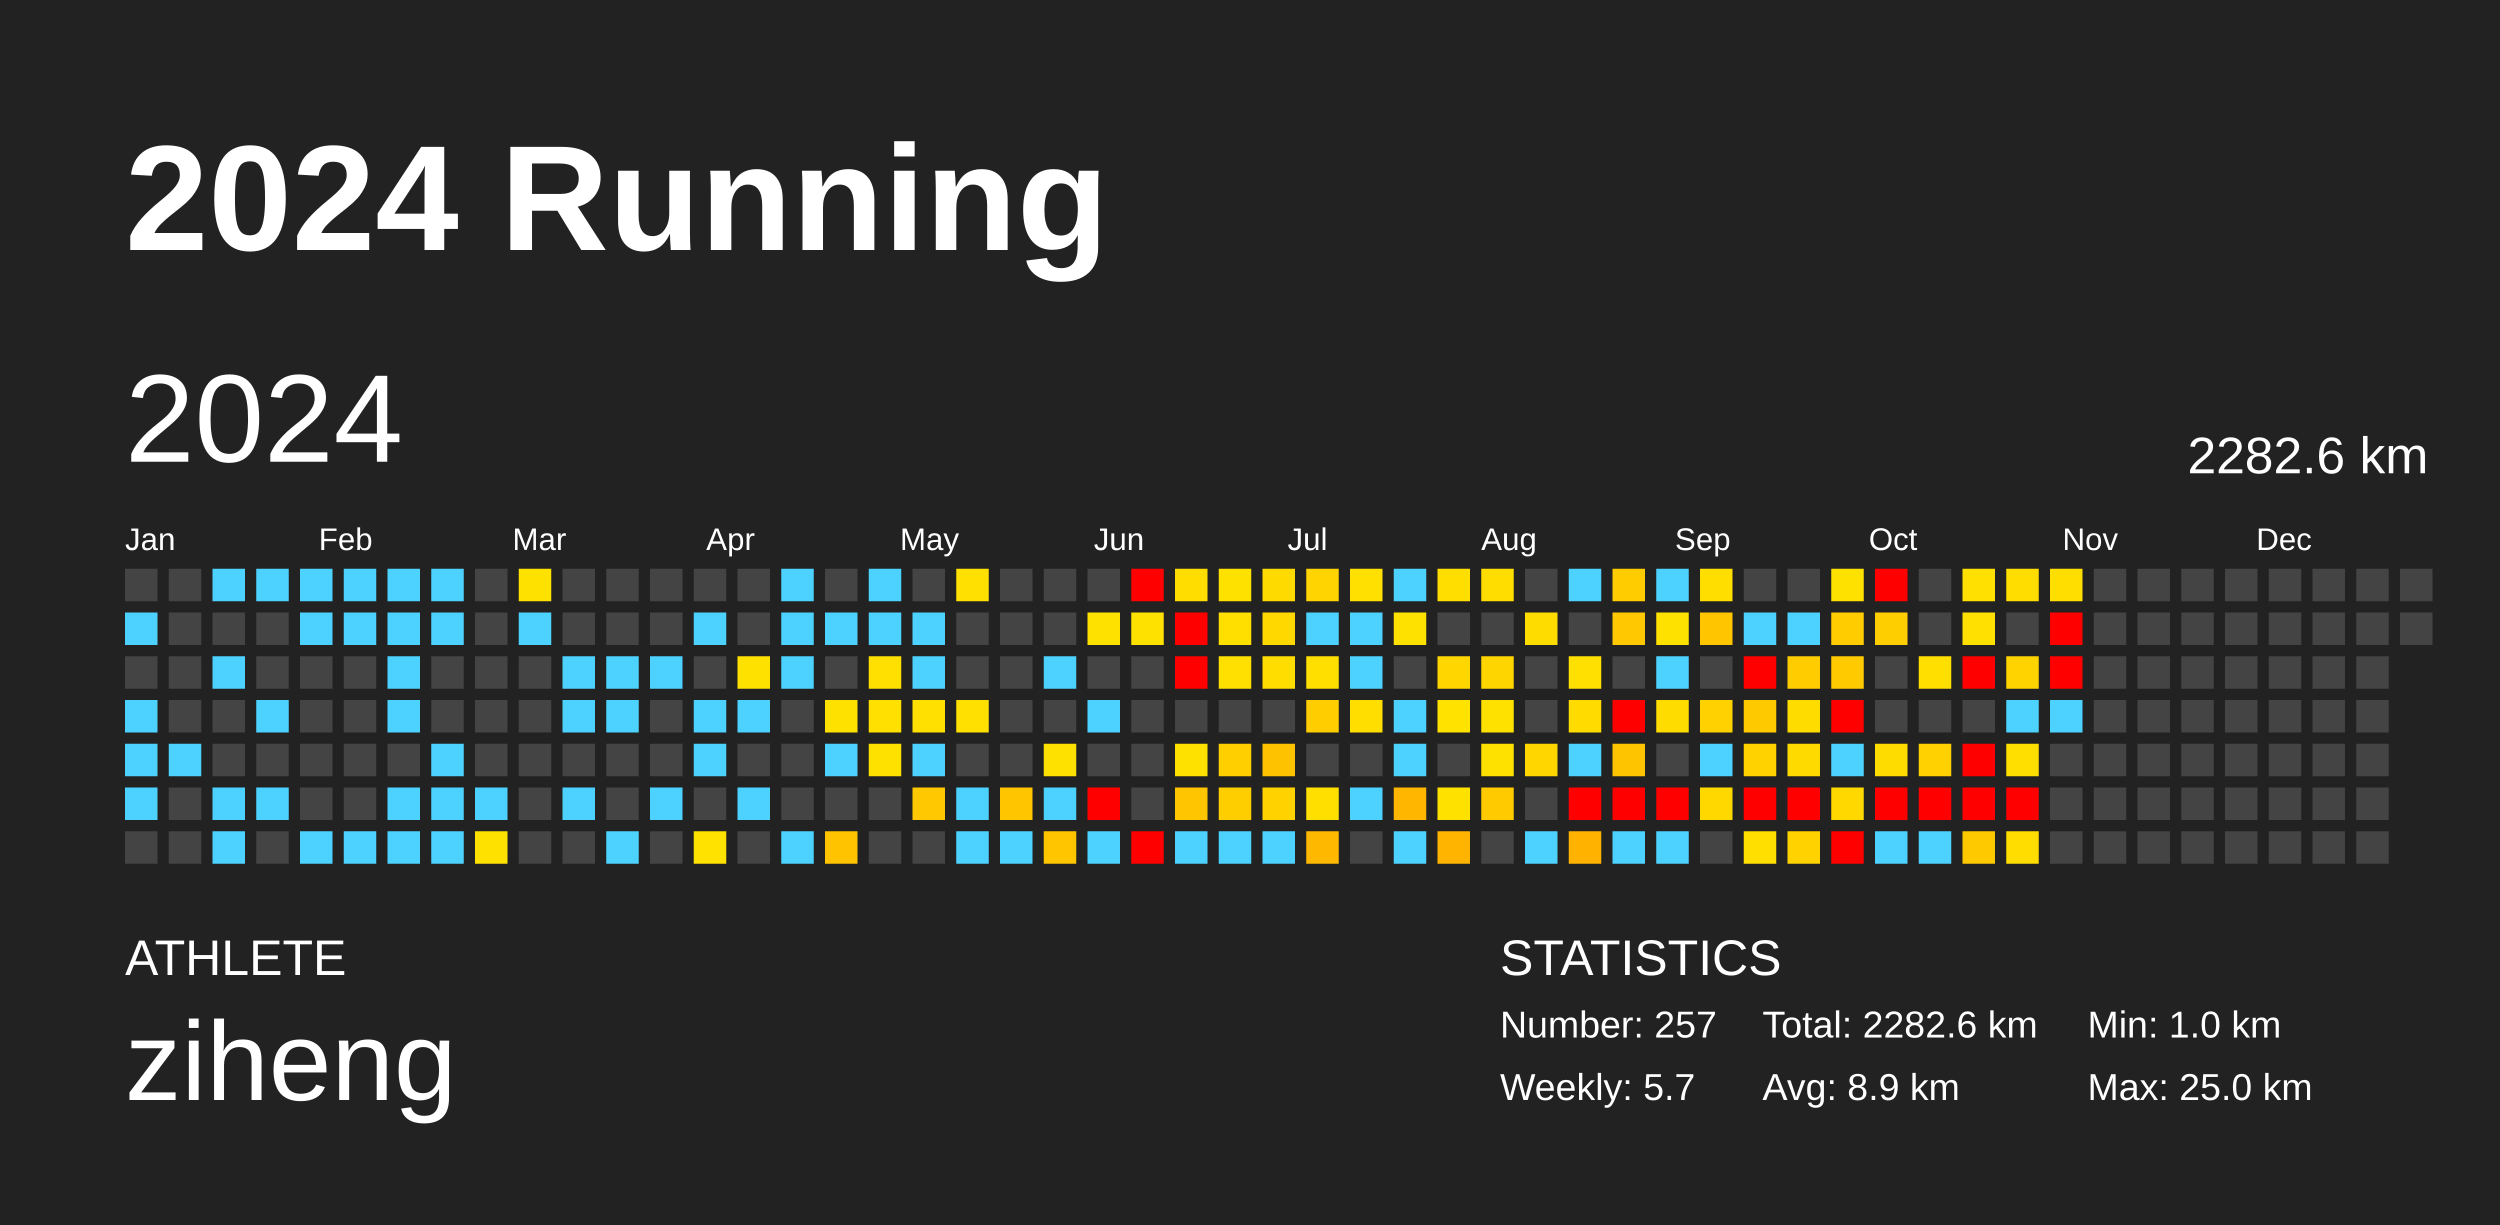
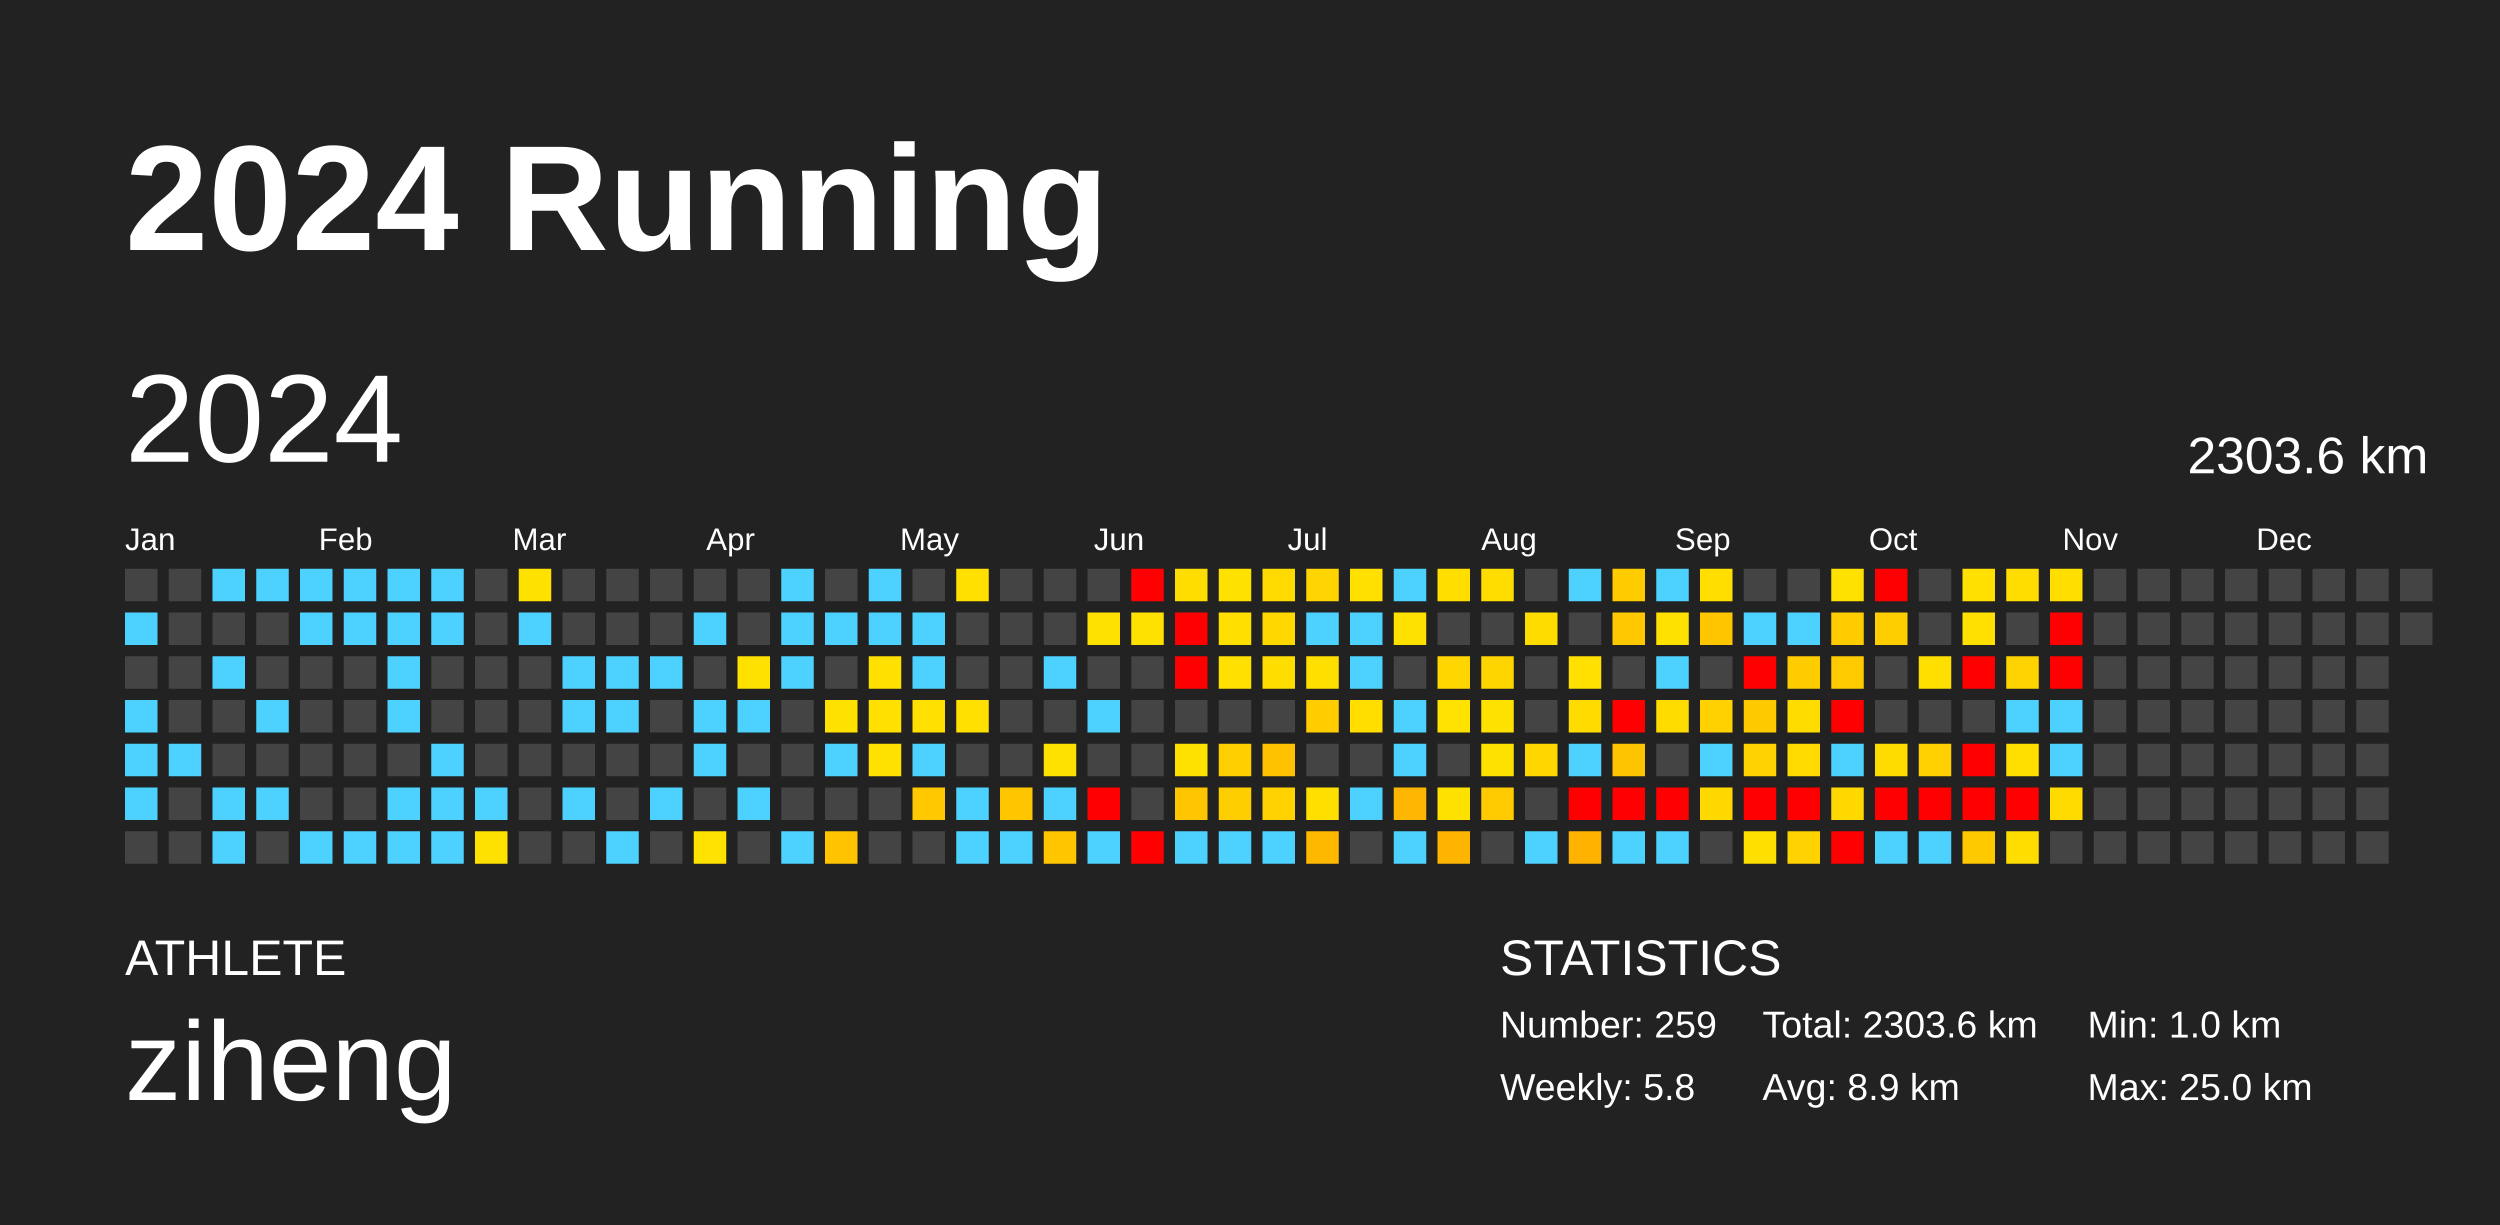
<svg xmlns="http://www.w3.org/2000/svg" baseProfile="full" height="98mm" version="1.1" viewBox="0,0,200,98" width="200mm">
  <defs />
  <rect fill="#222222" height="98" width="200" x="0" y="0" />
  <text fill="#FFFFFF" style="font-size:12px; font-family:Arial; font-weight:bold;" x="10" y="20">2024 Running</text>
  <text fill="#FFFFFF" style="font-size:4px; font-family:Arial" x="10" y="78">ATHLETE</text>
  <text fill="#FFFFFF" style="font-size:9px; font-family:Arial" x="10" y="88">ziheng</text>
  <text fill="#FFFFFF" style="font-size:4px; font-family:Arial" x="120" y="78">STATISTICS</text>
-   <text fill="#FFFFFF" style="font-size:3px; font-family:Arial" x="120" y="83">Number: 257</text>
-   <text fill="#FFFFFF" style="font-size:3px; font-family:Arial" x="120" y="88">Weekly: 5.7</text>
-   <text fill="#FFFFFF" style="font-size:3px; font-family:Arial" x="141" y="83">Total: 2282.6 km</text>
+   <text fill="#FFFFFF" style="font-size:3px; font-family:Arial" x="120" y="83">Number: 259</text>
+   <text fill="#FFFFFF" style="font-size:3px; font-family:Arial" x="120" y="88">Weekly: 5.8</text>
+   <text fill="#FFFFFF" style="font-size:3px; font-family:Arial" x="141" y="83">Total: 2303.6 km</text>
  <text fill="#FFFFFF" style="font-size:3px; font-family:Arial" x="141" y="88">Avg: 8.9 km</text>
  <text fill="#FFFFFF" style="font-size:3px; font-family:Arial" x="167" y="83">Min: 1.0 km</text>
  <text fill="#FFFFFF" style="font-size:3px; font-family:Arial" x="167" y="88">Max: 25.0 km</text>
  <text dominant-baseline="hanging" fill="#FFFFFF" style="font-size:10.0px; font-family:Arial;" x="10" y="30">2024</text>
-   <text dominant-baseline="hanging" fill="#FFFFFF" style="font-size:4.125px; font-family:Arial;" x="175" y="35">2282.6 km</text>
+   <text dominant-baseline="hanging" fill="#FFFFFF" style="font-size:4.125px; font-family:Arial;" x="175" y="35">2303.6 km</text>
  <text fill="#FFFFFF" style="font-size:2.5px; font-family:Arial" x="10.0" y="44">Jan</text>
  <text fill="#FFFFFF" style="font-size:2.5px; font-family:Arial" x="25.5" y="44">Feb</text>
  <text fill="#FFFFFF" style="font-size:2.5px; font-family:Arial" x="41.0" y="44">Mar</text>
  <text fill="#FFFFFF" style="font-size:2.5px; font-family:Arial" x="56.5" y="44">Apr</text>
  <text fill="#FFFFFF" style="font-size:2.5px; font-family:Arial" x="72.0" y="44">May</text>
  <text fill="#FFFFFF" style="font-size:2.5px; font-family:Arial" x="87.5" y="44">Jun</text>
  <text fill="#FFFFFF" style="font-size:2.5px; font-family:Arial" x="103.0" y="44">Jul</text>
  <text fill="#FFFFFF" style="font-size:2.5px; font-family:Arial" x="118.5" y="44">Aug</text>
  <text fill="#FFFFFF" style="font-size:2.5px; font-family:Arial" x="134.0" y="44">Sep</text>
  <text fill="#FFFFFF" style="font-size:2.5px; font-family:Arial" x="149.5" y="44">Oct</text>
  <text fill="#FFFFFF" style="font-size:2.5px; font-family:Arial" x="165.0" y="44">Nov</text>
  <text fill="#FFFFFF" style="font-size:2.5px; font-family:Arial" x="180.5" y="44">Dec</text>
  <rect fill="#444444" height="2.6" width="2.6" x="10.0" y="45.5" />
  <rect fill="#4dd2ff" height="2.6" width="2.6" x="10.0" y="49.0" />
  <rect fill="#444444" height="2.6" width="2.6" x="10.0" y="52.5" />
  <rect fill="#4dd2ff" height="2.6" width="2.6" x="10.0" y="56.0" />
  <rect fill="#4dd2ff" height="2.6" width="2.6" x="10.0" y="59.5" />
  <rect fill="#4dd2ff" height="2.6" width="2.6" x="10.0" y="63.0" />
  <rect fill="#444444" height="2.6" width="2.6" x="10.0" y="66.5" />
  <rect fill="#444444" height="2.6" width="2.6" x="13.5" y="45.5" />
  <rect fill="#444444" height="2.6" width="2.6" x="13.5" y="49.0" />
  <rect fill="#444444" height="2.6" width="2.6" x="13.5" y="52.5" />
  <rect fill="#444444" height="2.6" width="2.6" x="13.5" y="56.0" />
  <rect fill="#4dd2ff" height="2.6" width="2.6" x="13.5" y="59.5" />
  <rect fill="#444444" height="2.6" width="2.6" x="13.5" y="63.0" />
  <rect fill="#444444" height="2.6" width="2.6" x="13.5" y="66.5" />
  <rect fill="#4dd2ff" height="2.6" width="2.6" x="17.0" y="45.5" />
  <rect fill="#444444" height="2.6" width="2.6" x="17.0" y="49.0" />
  <rect fill="#4dd2ff" height="2.6" width="2.6" x="17.0" y="52.5" />
  <rect fill="#444444" height="2.6" width="2.6" x="17.0" y="56.0" />
  <rect fill="#444444" height="2.6" width="2.6" x="17.0" y="59.5" />
  <rect fill="#4dd2ff" height="2.6" width="2.6" x="17.0" y="63.0" />
  <rect fill="#4dd2ff" height="2.6" width="2.6" x="17.0" y="66.5" />
  <rect fill="#4dd2ff" height="2.6" width="2.6" x="20.5" y="45.5" />
  <rect fill="#444444" height="2.6" width="2.6" x="20.5" y="49.0" />
  <rect fill="#444444" height="2.6" width="2.6" x="20.5" y="52.5" />
  <rect fill="#4dd2ff" height="2.6" width="2.6" x="20.5" y="56.0" />
  <rect fill="#444444" height="2.6" width="2.6" x="20.5" y="59.5" />
  <rect fill="#4dd2ff" height="2.6" width="2.6" x="20.5" y="63.0" />
  <rect fill="#444444" height="2.6" width="2.6" x="20.5" y="66.5" />
  <rect fill="#4dd2ff" height="2.6" width="2.6" x="24.0" y="45.5" />
  <rect fill="#4dd2ff" height="2.6" width="2.6" x="24.0" y="49.0" />
  <rect fill="#444444" height="2.6" width="2.6" x="24.0" y="52.5" />
  <rect fill="#444444" height="2.6" width="2.6" x="24.0" y="56.0" />
  <rect fill="#444444" height="2.6" width="2.6" x="24.0" y="59.5" />
  <rect fill="#444444" height="2.6" width="2.6" x="24.0" y="63.0" />
  <rect fill="#4dd2ff" height="2.6" width="2.6" x="24.0" y="66.5" />
  <rect fill="#4dd2ff" height="2.6" width="2.6" x="27.5" y="45.5" />
  <rect fill="#4dd2ff" height="2.6" width="2.6" x="27.5" y="49.0" />
  <rect fill="#444444" height="2.6" width="2.6" x="27.5" y="52.5" />
  <rect fill="#444444" height="2.6" width="2.6" x="27.5" y="56.0" />
  <rect fill="#444444" height="2.6" width="2.6" x="27.5" y="59.5" />
  <rect fill="#444444" height="2.6" width="2.6" x="27.5" y="63.0" />
  <rect fill="#4dd2ff" height="2.6" width="2.6" x="27.5" y="66.5" />
  <rect fill="#4dd2ff" height="2.6" width="2.6" x="31.0" y="45.5" />
  <rect fill="#4dd2ff" height="2.6" width="2.6" x="31.0" y="49.0" />
  <rect fill="#4dd2ff" height="2.6" width="2.6" x="31.0" y="52.5" />
  <rect fill="#4dd2ff" height="2.6" width="2.6" x="31.0" y="56.0" />
  <rect fill="#444444" height="2.6" width="2.6" x="31.0" y="59.5" />
  <rect fill="#4dd2ff" height="2.6" width="2.6" x="31.0" y="63.0" />
  <rect fill="#4dd2ff" height="2.6" width="2.6" x="31.0" y="66.5" />
  <rect fill="#4dd2ff" height="2.6" width="2.6" x="34.5" y="45.5" />
  <rect fill="#4dd2ff" height="2.6" width="2.6" x="34.5" y="49.0" />
  <rect fill="#444444" height="2.6" width="2.6" x="34.5" y="52.5" />
  <rect fill="#444444" height="2.6" width="2.6" x="34.5" y="56.0" />
  <rect fill="#4dd2ff" height="2.6" width="2.6" x="34.5" y="59.5" />
  <rect fill="#4dd2ff" height="2.6" width="2.6" x="34.5" y="63.0" />
  <rect fill="#4dd2ff" height="2.6" width="2.6" x="34.5" y="66.5" />
  <rect fill="#444444" height="2.6" width="2.6" x="38.0" y="45.5" />
  <rect fill="#444444" height="2.6" width="2.6" x="38.0" y="49.0" />
  <rect fill="#444444" height="2.6" width="2.6" x="38.0" y="52.5" />
  <rect fill="#444444" height="2.6" width="2.6" x="38.0" y="56.0" />
  <rect fill="#444444" height="2.6" width="2.6" x="38.0" y="59.5" />
  <rect fill="#4dd2ff" height="2.6" width="2.6" x="38.0" y="63.0" />
  <rect fill="#ffe100" height="2.6" width="2.6" x="38.0" y="66.5" />
  <rect fill="#ffe100" height="2.6" width="2.6" x="41.5" y="45.5" />
  <rect fill="#4dd2ff" height="2.6" width="2.6" x="41.5" y="49.0" />
  <rect fill="#444444" height="2.6" width="2.6" x="41.5" y="52.5" />
  <rect fill="#444444" height="2.6" width="2.6" x="41.5" y="56.0" />
  <rect fill="#444444" height="2.6" width="2.6" x="41.5" y="59.5" />
  <rect fill="#444444" height="2.6" width="2.6" x="41.5" y="63.0" />
  <rect fill="#444444" height="2.6" width="2.6" x="41.5" y="66.5" />
  <rect fill="#444444" height="2.6" width="2.6" x="45.0" y="45.5" />
  <rect fill="#444444" height="2.6" width="2.6" x="45.0" y="49.0" />
  <rect fill="#4dd2ff" height="2.6" width="2.6" x="45.0" y="52.5" />
  <rect fill="#4dd2ff" height="2.6" width="2.6" x="45.0" y="56.0" />
  <rect fill="#444444" height="2.6" width="2.6" x="45.0" y="59.5" />
  <rect fill="#4dd2ff" height="2.6" width="2.6" x="45.0" y="63.0" />
  <rect fill="#444444" height="2.6" width="2.6" x="45.0" y="66.5" />
  <rect fill="#444444" height="2.6" width="2.6" x="48.5" y="45.5" />
  <rect fill="#444444" height="2.6" width="2.6" x="48.5" y="49.0" />
  <rect fill="#4dd2ff" height="2.6" width="2.6" x="48.5" y="52.5" />
  <rect fill="#4dd2ff" height="2.6" width="2.6" x="48.5" y="56.0" />
  <rect fill="#444444" height="2.6" width="2.6" x="48.5" y="59.5" />
  <rect fill="#444444" height="2.6" width="2.6" x="48.5" y="63.0" />
  <rect fill="#4dd2ff" height="2.6" width="2.6" x="48.5" y="66.5" />
  <rect fill="#444444" height="2.6" width="2.6" x="52.0" y="45.5" />
  <rect fill="#444444" height="2.6" width="2.6" x="52.0" y="49.0" />
  <rect fill="#4dd2ff" height="2.6" width="2.6" x="52.0" y="52.5" />
  <rect fill="#444444" height="2.6" width="2.6" x="52.0" y="56.0" />
  <rect fill="#444444" height="2.6" width="2.6" x="52.0" y="59.5" />
  <rect fill="#4dd2ff" height="2.6" width="2.6" x="52.0" y="63.0" />
  <rect fill="#444444" height="2.6" width="2.6" x="52.0" y="66.5" />
  <rect fill="#444444" height="2.6" width="2.6" x="55.5" y="45.5" />
  <rect fill="#4dd2ff" height="2.6" width="2.6" x="55.5" y="49.0" />
  <rect fill="#444444" height="2.6" width="2.6" x="55.5" y="52.5" />
  <rect fill="#4dd2ff" height="2.6" width="2.6" x="55.5" y="56.0" />
  <rect fill="#4dd2ff" height="2.6" width="2.6" x="55.5" y="59.5" />
  <rect fill="#444444" height="2.6" width="2.6" x="55.5" y="63.0" />
  <rect fill="#ffe200" height="2.6" width="2.6" x="55.5" y="66.5" />
  <rect fill="#444444" height="2.6" width="2.6" x="59.0" y="45.5" />
  <rect fill="#444444" height="2.6" width="2.6" x="59.0" y="49.0" />
  <rect fill="#ffe100" height="2.6" width="2.6" x="59.0" y="52.5" />
  <rect fill="#4dd2ff" height="2.6" width="2.6" x="59.0" y="56.0" />
  <rect fill="#444444" height="2.6" width="2.6" x="59.0" y="59.5" />
  <rect fill="#4dd2ff" height="2.6" width="2.6" x="59.0" y="63.0" />
  <rect fill="#444444" height="2.6" width="2.6" x="59.0" y="66.5" />
  <rect fill="#4dd2ff" height="2.6" width="2.6" x="62.5" y="45.5" />
  <rect fill="#4dd2ff" height="2.6" width="2.6" x="62.5" y="49.0" />
  <rect fill="#4dd2ff" height="2.6" width="2.6" x="62.5" y="52.5" />
  <rect fill="#444444" height="2.6" width="2.6" x="62.5" y="56.0" />
  <rect fill="#444444" height="2.6" width="2.6" x="62.5" y="59.5" />
  <rect fill="#444444" height="2.6" width="2.6" x="62.5" y="63.0" />
  <rect fill="#4dd2ff" height="2.6" width="2.6" x="62.5" y="66.5" />
  <rect fill="#444444" height="2.6" width="2.6" x="66.0" y="45.5" />
  <rect fill="#4dd2ff" height="2.6" width="2.6" x="66.0" y="49.0" />
  <rect fill="#444444" height="2.6" width="2.6" x="66.0" y="52.5" />
  <rect fill="#ffe100" height="2.6" width="2.6" x="66.0" y="56.0" />
  <rect fill="#4dd2ff" height="2.6" width="2.6" x="66.0" y="59.5" />
  <rect fill="#444444" height="2.6" width="2.6" x="66.0" y="63.0" />
  <rect fill="#ffc300" height="2.6" width="2.6" x="66.0" y="66.5" />
  <rect fill="#4dd2ff" height="2.6" width="2.6" x="69.5" y="45.5" />
  <rect fill="#4dd2ff" height="2.6" width="2.6" x="69.5" y="49.0" />
  <rect fill="#ffe000" height="2.6" width="2.6" x="69.5" y="52.5" />
  <rect fill="#ffe000" height="2.6" width="2.6" x="69.5" y="56.0" />
  <rect fill="#ffe100" height="2.6" width="2.6" x="69.5" y="59.5" />
  <rect fill="#444444" height="2.6" width="2.6" x="69.5" y="63.0" />
  <rect fill="#444444" height="2.6" width="2.6" x="69.5" y="66.5" />
  <rect fill="#444444" height="2.6" width="2.6" x="73.0" y="45.5" />
  <rect fill="#4dd2ff" height="2.6" width="2.6" x="73.0" y="49.0" />
  <rect fill="#4dd2ff" height="2.6" width="2.6" x="73.0" y="52.5" />
  <rect fill="#ffe000" height="2.6" width="2.6" x="73.0" y="56.0" />
  <rect fill="#4dd2ff" height="2.6" width="2.6" x="73.0" y="59.5" />
  <rect fill="#ffc800" height="2.6" width="2.6" x="73.0" y="63.0" />
  <rect fill="#444444" height="2.6" width="2.6" x="73.0" y="66.5" />
  <rect fill="#ffe000" height="2.6" width="2.6" x="76.5" y="45.5" />
  <rect fill="#444444" height="2.6" width="2.6" x="76.5" y="49.0" />
  <rect fill="#444444" height="2.6" width="2.6" x="76.5" y="52.5" />
  <rect fill="#ffe000" height="2.6" width="2.6" x="76.5" y="56.0" />
  <rect fill="#444444" height="2.6" width="2.6" x="76.5" y="59.5" />
  <rect fill="#4dd2ff" height="2.6" width="2.6" x="76.5" y="63.0" />
  <rect fill="#4dd2ff" height="2.6" width="2.6" x="76.5" y="66.5" />
  <rect fill="#444444" height="2.6" width="2.6" x="80.0" y="45.5" />
  <rect fill="#444444" height="2.6" width="2.6" x="80.0" y="49.0" />
  <rect fill="#444444" height="2.6" width="2.6" x="80.0" y="52.5" />
  <rect fill="#444444" height="2.6" width="2.6" x="80.0" y="56.0" />
  <rect fill="#444444" height="2.6" width="2.6" x="80.0" y="59.5" />
  <rect fill="#ffc600" height="2.6" width="2.6" x="80.0" y="63.0" />
  <rect fill="#4dd2ff" height="2.6" width="2.6" x="80.0" y="66.5" />
  <rect fill="#444444" height="2.6" width="2.6" x="83.5" y="45.5" />
  <rect fill="#444444" height="2.6" width="2.6" x="83.5" y="49.0" />
  <rect fill="#4dd2ff" height="2.6" width="2.6" x="83.5" y="52.5" />
  <rect fill="#444444" height="2.6" width="2.6" x="83.5" y="56.0" />
  <rect fill="#ffe100" height="2.6" width="2.6" x="83.5" y="59.5" />
  <rect fill="#4dd2ff" height="2.6" width="2.6" x="83.5" y="63.0" />
  <rect fill="#ffc600" height="2.6" width="2.6" x="83.5" y="66.5" />
  <rect fill="#444444" height="2.6" width="2.6" x="87.0" y="45.5" />
  <rect fill="#ffe100" height="2.6" width="2.6" x="87.0" y="49.0" />
  <rect fill="#444444" height="2.6" width="2.6" x="87.0" y="52.5" />
  <rect fill="#4dd2ff" height="2.6" width="2.6" x="87.0" y="56.0" />
  <rect fill="#444444" height="2.6" width="2.6" x="87.0" y="59.5" />
  <rect fill="red" height="2.6" width="2.6" x="87.0" y="63.0" />
  <rect fill="#4dd2ff" height="2.6" width="2.6" x="87.0" y="66.5" />
  <rect fill="red" height="2.6" width="2.6" x="90.5" y="45.5" />
  <rect fill="#ffe100" height="2.6" width="2.6" x="90.5" y="49.0" />
  <rect fill="#444444" height="2.6" width="2.6" x="90.5" y="52.5" />
  <rect fill="#444444" height="2.6" width="2.6" x="90.5" y="56.0" />
  <rect fill="#444444" height="2.6" width="2.6" x="90.5" y="59.5" />
  <rect fill="#444444" height="2.6" width="2.6" x="90.5" y="63.0" />
  <rect fill="red" height="2.6" width="2.6" x="90.5" y="66.5" />
  <rect fill="#ffdd00" height="2.6" width="2.6" x="94.0" y="45.5" />
  <rect fill="red" height="2.6" width="2.6" x="94.0" y="49.0" />
  <rect fill="red" height="2.6" width="2.6" x="94.0" y="52.5" />
  <rect fill="#444444" height="2.6" width="2.6" x="94.0" y="56.0" />
  <rect fill="#ffe100" height="2.6" width="2.6" x="94.0" y="59.5" />
  <rect fill="#ffc500" height="2.6" width="2.6" x="94.0" y="63.0" />
  <rect fill="#4dd2ff" height="2.6" width="2.6" x="94.0" y="66.5" />
  <rect fill="#ffe100" height="2.6" width="2.6" x="97.5" y="45.5" />
  <rect fill="#ffdf00" height="2.6" width="2.6" x="97.5" y="49.0" />
  <rect fill="#ffe000" height="2.6" width="2.6" x="97.5" y="52.5" />
  <rect fill="#444444" height="2.6" width="2.6" x="97.5" y="56.0" />
  <rect fill="#ffcf00" height="2.6" width="2.6" x="97.5" y="59.5" />
  <rect fill="#ffce00" height="2.6" width="2.6" x="97.5" y="63.0" />
  <rect fill="#4dd2ff" height="2.6" width="2.6" x="97.5" y="66.5" />
  <rect fill="#ffda00" height="2.6" width="2.6" x="101.0" y="45.5" />
  <rect fill="#ffd800" height="2.6" width="2.6" x="101.0" y="49.0" />
  <rect fill="#ffdd00" height="2.6" width="2.6" x="101.0" y="52.5" />
  <rect fill="#444444" height="2.6" width="2.6" x="101.0" y="56.0" />
  <rect fill="#ffc200" height="2.6" width="2.6" x="101.0" y="59.5" />
  <rect fill="#ffd200" height="2.6" width="2.6" x="101.0" y="63.0" />
  <rect fill="#4dd2ff" height="2.6" width="2.6" x="101.0" y="66.5" />
  <rect fill="#ffd400" height="2.6" width="2.6" x="104.5" y="45.5" />
  <rect fill="#4dd2ff" height="2.6" width="2.6" x="104.5" y="49.0" />
  <rect fill="#ffdf00" height="2.6" width="2.6" x="104.5" y="52.5" />
  <rect fill="#ffcd00" height="2.6" width="2.6" x="104.5" y="56.0" />
  <rect fill="#444444" height="2.6" width="2.6" x="104.5" y="59.5" />
  <rect fill="#ffdf00" height="2.6" width="2.6" x="104.5" y="63.0" />
  <rect fill="#ffb800" height="2.6" width="2.6" x="104.5" y="66.5" />
  <rect fill="#ffe000" height="2.6" width="2.6" x="108.0" y="45.5" />
  <rect fill="#4dd2ff" height="2.6" width="2.6" x="108.0" y="49.0" />
  <rect fill="#4dd2ff" height="2.6" width="2.6" x="108.0" y="52.5" />
  <rect fill="#ffde00" height="2.6" width="2.6" x="108.0" y="56.0" />
  <rect fill="#444444" height="2.6" width="2.6" x="108.0" y="59.5" />
  <rect fill="#4dd2ff" height="2.6" width="2.6" x="108.0" y="63.0" />
  <rect fill="#444444" height="2.6" width="2.6" x="108.0" y="66.5" />
  <rect fill="#4dd2ff" height="2.6" width="2.6" x="111.5" y="45.5" />
  <rect fill="#ffe100" height="2.6" width="2.6" x="111.5" y="49.0" />
  <rect fill="#444444" height="2.6" width="2.6" x="111.5" y="52.5" />
  <rect fill="#4dd2ff" height="2.6" width="2.6" x="111.5" y="56.0" />
  <rect fill="#4dd2ff" height="2.6" width="2.6" x="111.5" y="59.5" />
  <rect fill="#ffb600" height="2.6" width="2.6" x="111.5" y="63.0" />
  <rect fill="#4dd2ff" height="2.6" width="2.6" x="111.5" y="66.5" />
  <rect fill="#ffde00" height="2.6" width="2.6" x="115.0" y="45.5" />
  <rect fill="#444444" height="2.6" width="2.6" x="115.0" y="49.0" />
  <rect fill="#ffd600" height="2.6" width="2.6" x="115.0" y="52.5" />
  <rect fill="#ffe200" height="2.6" width="2.6" x="115.0" y="56.0" />
  <rect fill="#444444" height="2.6" width="2.6" x="115.0" y="59.5" />
  <rect fill="#ffe100" height="2.6" width="2.6" x="115.0" y="63.0" />
  <rect fill="#ffb500" height="2.6" width="2.6" x="115.0" y="66.5" />
  <rect fill="#ffdd00" height="2.6" width="2.6" x="118.5" y="45.5" />
  <rect fill="#444444" height="2.6" width="2.6" x="118.5" y="49.0" />
  <rect fill="#ffd500" height="2.6" width="2.6" x="118.5" y="52.5" />
  <rect fill="#ffe100" height="2.6" width="2.6" x="118.5" y="56.0" />
  <rect fill="#ffe100" height="2.6" width="2.6" x="118.5" y="59.5" />
  <rect fill="#ffca00" height="2.6" width="2.6" x="118.5" y="63.0" />
  <rect fill="#444444" height="2.6" width="2.6" x="118.5" y="66.5" />
  <rect fill="#444444" height="2.6" width="2.6" x="122.0" y="45.5" />
  <rect fill="#ffdc00" height="2.6" width="2.6" x="122.0" y="49.0" />
  <rect fill="#444444" height="2.6" width="2.6" x="122.0" y="52.5" />
  <rect fill="#444444" height="2.6" width="2.6" x="122.0" y="56.0" />
  <rect fill="#ffd600" height="2.6" width="2.6" x="122.0" y="59.5" />
  <rect fill="#444444" height="2.6" width="2.6" x="122.0" y="63.0" />
  <rect fill="#4dd2ff" height="2.6" width="2.6" x="122.0" y="66.5" />
  <rect fill="#4dd2ff" height="2.6" width="2.6" x="125.5" y="45.5" />
  <rect fill="#444444" height="2.6" width="2.6" x="125.5" y="49.0" />
  <rect fill="#ffe000" height="2.6" width="2.6" x="125.5" y="52.5" />
  <rect fill="#ffdb00" height="2.6" width="2.6" x="125.5" y="56.0" />
  <rect fill="#4dd2ff" height="2.6" width="2.6" x="125.5" y="59.5" />
  <rect fill="red" height="2.6" width="2.6" x="125.5" y="63.0" />
  <rect fill="#ffb300" height="2.6" width="2.6" x="125.5" y="66.5" />
  <rect fill="#ffcc00" height="2.6" width="2.6" x="129.0" y="45.5" />
  <rect fill="#ffc800" height="2.6" width="2.6" x="129.0" y="49.0" />
  <rect fill="#444444" height="2.6" width="2.6" x="129.0" y="52.5" />
  <rect fill="red" height="2.6" width="2.6" x="129.0" y="56.0" />
  <rect fill="#ffc400" height="2.6" width="2.6" x="129.0" y="59.5" />
  <rect fill="red" height="2.6" width="2.6" x="129.0" y="63.0" />
  <rect fill="#4dd2ff" height="2.6" width="2.6" x="129.0" y="66.5" />
  <rect fill="#4dd2ff" height="2.6" width="2.6" x="132.5" y="45.5" />
  <rect fill="#ffe100" height="2.6" width="2.6" x="132.5" y="49.0" />
  <rect fill="#4dd2ff" height="2.6" width="2.6" x="132.5" y="52.5" />
  <rect fill="#ffdc00" height="2.6" width="2.6" x="132.5" y="56.0" />
  <rect fill="#444444" height="2.6" width="2.6" x="132.5" y="59.5" />
  <rect fill="red" height="2.6" width="2.6" x="132.5" y="63.0" />
  <rect fill="#4dd2ff" height="2.6" width="2.6" x="132.5" y="66.5" />
  <rect fill="#ffde00" height="2.6" width="2.6" x="136.0" y="45.5" />
  <rect fill="#ffc600" height="2.6" width="2.6" x="136.0" y="49.0" />
  <rect fill="#444444" height="2.6" width="2.6" x="136.0" y="52.5" />
  <rect fill="#ffd100" height="2.6" width="2.6" x="136.0" y="56.0" />
  <rect fill="#4dd2ff" height="2.6" width="2.6" x="136.0" y="59.5" />
  <rect fill="#ffd800" height="2.6" width="2.6" x="136.0" y="63.0" />
  <rect fill="#444444" height="2.6" width="2.6" x="136.0" y="66.5" />
  <rect fill="#444444" height="2.6" width="2.6" x="139.5" y="45.5" />
  <rect fill="#4dd2ff" height="2.6" width="2.6" x="139.5" y="49.0" />
  <rect fill="red" height="2.6" width="2.6" x="139.5" y="52.5" />
  <rect fill="#ffc900" height="2.6" width="2.6" x="139.5" y="56.0" />
  <rect fill="#ffd200" height="2.6" width="2.6" x="139.5" y="59.5" />
  <rect fill="red" height="2.6" width="2.6" x="139.5" y="63.0" />
  <rect fill="#ffdf00" height="2.6" width="2.6" x="139.5" y="66.5" />
  <rect fill="#444444" height="2.6" width="2.6" x="143.0" y="45.5" />
  <rect fill="#4dd2ff" height="2.6" width="2.6" x="143.0" y="49.0" />
  <rect fill="#ffcc00" height="2.6" width="2.6" x="143.0" y="52.5" />
  <rect fill="#ffdc00" height="2.6" width="2.6" x="143.0" y="56.0" />
  <rect fill="#ffda00" height="2.6" width="2.6" x="143.0" y="59.5" />
  <rect fill="red" height="2.6" width="2.6" x="143.0" y="63.0" />
  <rect fill="#ffd200" height="2.6" width="2.6" x="143.0" y="66.5" />
  <rect fill="#ffe100" height="2.6" width="2.6" x="146.5" y="45.5" />
  <rect fill="#ffcc00" height="2.6" width="2.6" x="146.5" y="49.0" />
  <rect fill="#ffca00" height="2.6" width="2.6" x="146.5" y="52.5" />
  <rect fill="red" height="2.6" width="2.6" x="146.5" y="56.0" />
  <rect fill="#4dd2ff" height="2.6" width="2.6" x="146.5" y="59.5" />
  <rect fill="#ffd800" height="2.6" width="2.6" x="146.5" y="63.0" />
  <rect fill="red" height="2.6" width="2.6" x="146.5" y="66.5" />
  <rect fill="red" height="2.6" width="2.6" x="150.0" y="45.5" />
  <rect fill="#ffce00" height="2.6" width="2.6" x="150.0" y="49.0" />
  <rect fill="#444444" height="2.6" width="2.6" x="150.0" y="52.5" />
  <rect fill="#444444" height="2.6" width="2.6" x="150.0" y="56.0" />
  <rect fill="#ffdc00" height="2.6" width="2.6" x="150.0" y="59.5" />
  <rect fill="red" height="2.6" width="2.6" x="150.0" y="63.0" />
  <rect fill="#4dd2ff" height="2.6" width="2.6" x="150.0" y="66.5" />
  <rect fill="#444444" height="2.6" width="2.6" x="153.5" y="45.5" />
  <rect fill="#444444" height="2.6" width="2.6" x="153.5" y="49.0" />
  <rect fill="#ffdf00" height="2.6" width="2.6" x="153.5" y="52.5" />
  <rect fill="#444444" height="2.6" width="2.6" x="153.5" y="56.0" />
  <rect fill="#ffd100" height="2.6" width="2.6" x="153.5" y="59.5" />
  <rect fill="red" height="2.6" width="2.6" x="153.5" y="63.0" />
  <rect fill="#4dd2ff" height="2.6" width="2.6" x="153.5" y="66.5" />
  <rect fill="#ffe000" height="2.6" width="2.6" x="157.0" y="45.5" />
  <rect fill="#ffe000" height="2.6" width="2.6" x="157.0" y="49.0" />
  <rect fill="red" height="2.6" width="2.6" x="157.0" y="52.5" />
  <rect fill="#444444" height="2.6" width="2.6" x="157.0" y="56.0" />
  <rect fill="red" height="2.6" width="2.6" x="157.0" y="59.5" />
  <rect fill="red" height="2.6" width="2.6" x="157.0" y="63.0" />
  <rect fill="#ffc900" height="2.6" width="2.6" x="157.0" y="66.5" />
  <rect fill="#ffdd00" height="2.6" width="2.6" x="160.5" y="45.5" />
  <rect fill="#444444" height="2.6" width="2.6" x="160.5" y="49.0" />
  <rect fill="#ffd300" height="2.6" width="2.6" x="160.5" y="52.5" />
  <rect fill="#4dd2ff" height="2.6" width="2.6" x="160.5" y="56.0" />
  <rect fill="#ffdf00" height="2.6" width="2.6" x="160.5" y="59.5" />
  <rect fill="red" height="2.6" width="2.6" x="160.5" y="63.0" />
  <rect fill="#ffdd00" height="2.6" width="2.6" x="160.5" y="66.5" />
  <rect fill="#ffde00" height="2.6" width="2.6" x="164.0" y="45.5" />
  <rect fill="red" height="2.6" width="2.6" x="164.0" y="49.0" />
  <rect fill="red" height="2.6" width="2.6" x="164.0" y="52.5" />
  <rect fill="#4dd2ff" height="2.6" width="2.6" x="164.0" y="56.0" />
-   <rect fill="#444444" height="2.6" width="2.6" x="164.0" y="59.5" />
-   <rect fill="#444444" height="2.6" width="2.6" x="164.0" y="63.0" />
+   <rect fill="#4dd2ff" height="2.6" width="2.6" x="164.0" y="59.5" />
+   <rect fill="#ffdb00" height="2.6" width="2.6" x="164.0" y="63.0" />
  <rect fill="#444444" height="2.6" width="2.6" x="164.0" y="66.5" />
  <rect fill="#444444" height="2.6" width="2.6" x="167.5" y="45.5" />
  <rect fill="#444444" height="2.6" width="2.6" x="167.5" y="49.0" />
  <rect fill="#444444" height="2.6" width="2.6" x="167.5" y="52.5" />
  <rect fill="#444444" height="2.6" width="2.6" x="167.5" y="56.0" />
  <rect fill="#444444" height="2.6" width="2.6" x="167.5" y="59.5" />
  <rect fill="#444444" height="2.6" width="2.6" x="167.5" y="63.0" />
  <rect fill="#444444" height="2.6" width="2.6" x="167.5" y="66.5" />
  <rect fill="#444444" height="2.6" width="2.6" x="171.0" y="45.5" />
  <rect fill="#444444" height="2.6" width="2.6" x="171.0" y="49.0" />
  <rect fill="#444444" height="2.6" width="2.6" x="171.0" y="52.5" />
  <rect fill="#444444" height="2.6" width="2.6" x="171.0" y="56.0" />
  <rect fill="#444444" height="2.6" width="2.6" x="171.0" y="59.5" />
  <rect fill="#444444" height="2.6" width="2.6" x="171.0" y="63.0" />
  <rect fill="#444444" height="2.6" width="2.6" x="171.0" y="66.5" />
  <rect fill="#444444" height="2.6" width="2.6" x="174.5" y="45.5" />
  <rect fill="#444444" height="2.6" width="2.6" x="174.5" y="49.0" />
  <rect fill="#444444" height="2.6" width="2.6" x="174.5" y="52.5" />
  <rect fill="#444444" height="2.6" width="2.6" x="174.5" y="56.0" />
  <rect fill="#444444" height="2.6" width="2.6" x="174.5" y="59.5" />
  <rect fill="#444444" height="2.6" width="2.6" x="174.5" y="63.0" />
  <rect fill="#444444" height="2.6" width="2.6" x="174.5" y="66.5" />
  <rect fill="#444444" height="2.6" width="2.6" x="178.0" y="45.5" />
  <rect fill="#444444" height="2.6" width="2.6" x="178.0" y="49.0" />
  <rect fill="#444444" height="2.6" width="2.6" x="178.0" y="52.5" />
  <rect fill="#444444" height="2.6" width="2.6" x="178.0" y="56.0" />
  <rect fill="#444444" height="2.6" width="2.6" x="178.0" y="59.5" />
  <rect fill="#444444" height="2.6" width="2.6" x="178.0" y="63.0" />
  <rect fill="#444444" height="2.6" width="2.6" x="178.0" y="66.5" />
  <rect fill="#444444" height="2.6" width="2.6" x="181.5" y="45.5" />
  <rect fill="#444444" height="2.6" width="2.6" x="181.5" y="49.0" />
  <rect fill="#444444" height="2.6" width="2.6" x="181.5" y="52.5" />
  <rect fill="#444444" height="2.6" width="2.6" x="181.5" y="56.0" />
  <rect fill="#444444" height="2.6" width="2.6" x="181.5" y="59.5" />
  <rect fill="#444444" height="2.6" width="2.6" x="181.5" y="63.0" />
  <rect fill="#444444" height="2.6" width="2.6" x="181.5" y="66.5" />
  <rect fill="#444444" height="2.6" width="2.6" x="185.0" y="45.5" />
  <rect fill="#444444" height="2.6" width="2.6" x="185.0" y="49.0" />
  <rect fill="#444444" height="2.6" width="2.6" x="185.0" y="52.5" />
  <rect fill="#444444" height="2.6" width="2.6" x="185.0" y="56.0" />
  <rect fill="#444444" height="2.6" width="2.6" x="185.0" y="59.5" />
  <rect fill="#444444" height="2.6" width="2.6" x="185.0" y="63.0" />
  <rect fill="#444444" height="2.6" width="2.6" x="185.0" y="66.5" />
  <rect fill="#444444" height="2.6" width="2.6" x="188.5" y="45.5" />
  <rect fill="#444444" height="2.6" width="2.6" x="188.5" y="49.0" />
  <rect fill="#444444" height="2.6" width="2.6" x="188.5" y="52.5" />
  <rect fill="#444444" height="2.6" width="2.6" x="188.5" y="56.0" />
  <rect fill="#444444" height="2.6" width="2.6" x="188.5" y="59.5" />
  <rect fill="#444444" height="2.6" width="2.6" x="188.5" y="63.0" />
  <rect fill="#444444" height="2.6" width="2.6" x="188.5" y="66.5" />
  <rect fill="#444444" height="2.6" width="2.6" x="192.0" y="45.5" />
  <rect fill="#444444" height="2.6" width="2.6" x="192.0" y="49.0" />
</svg>
